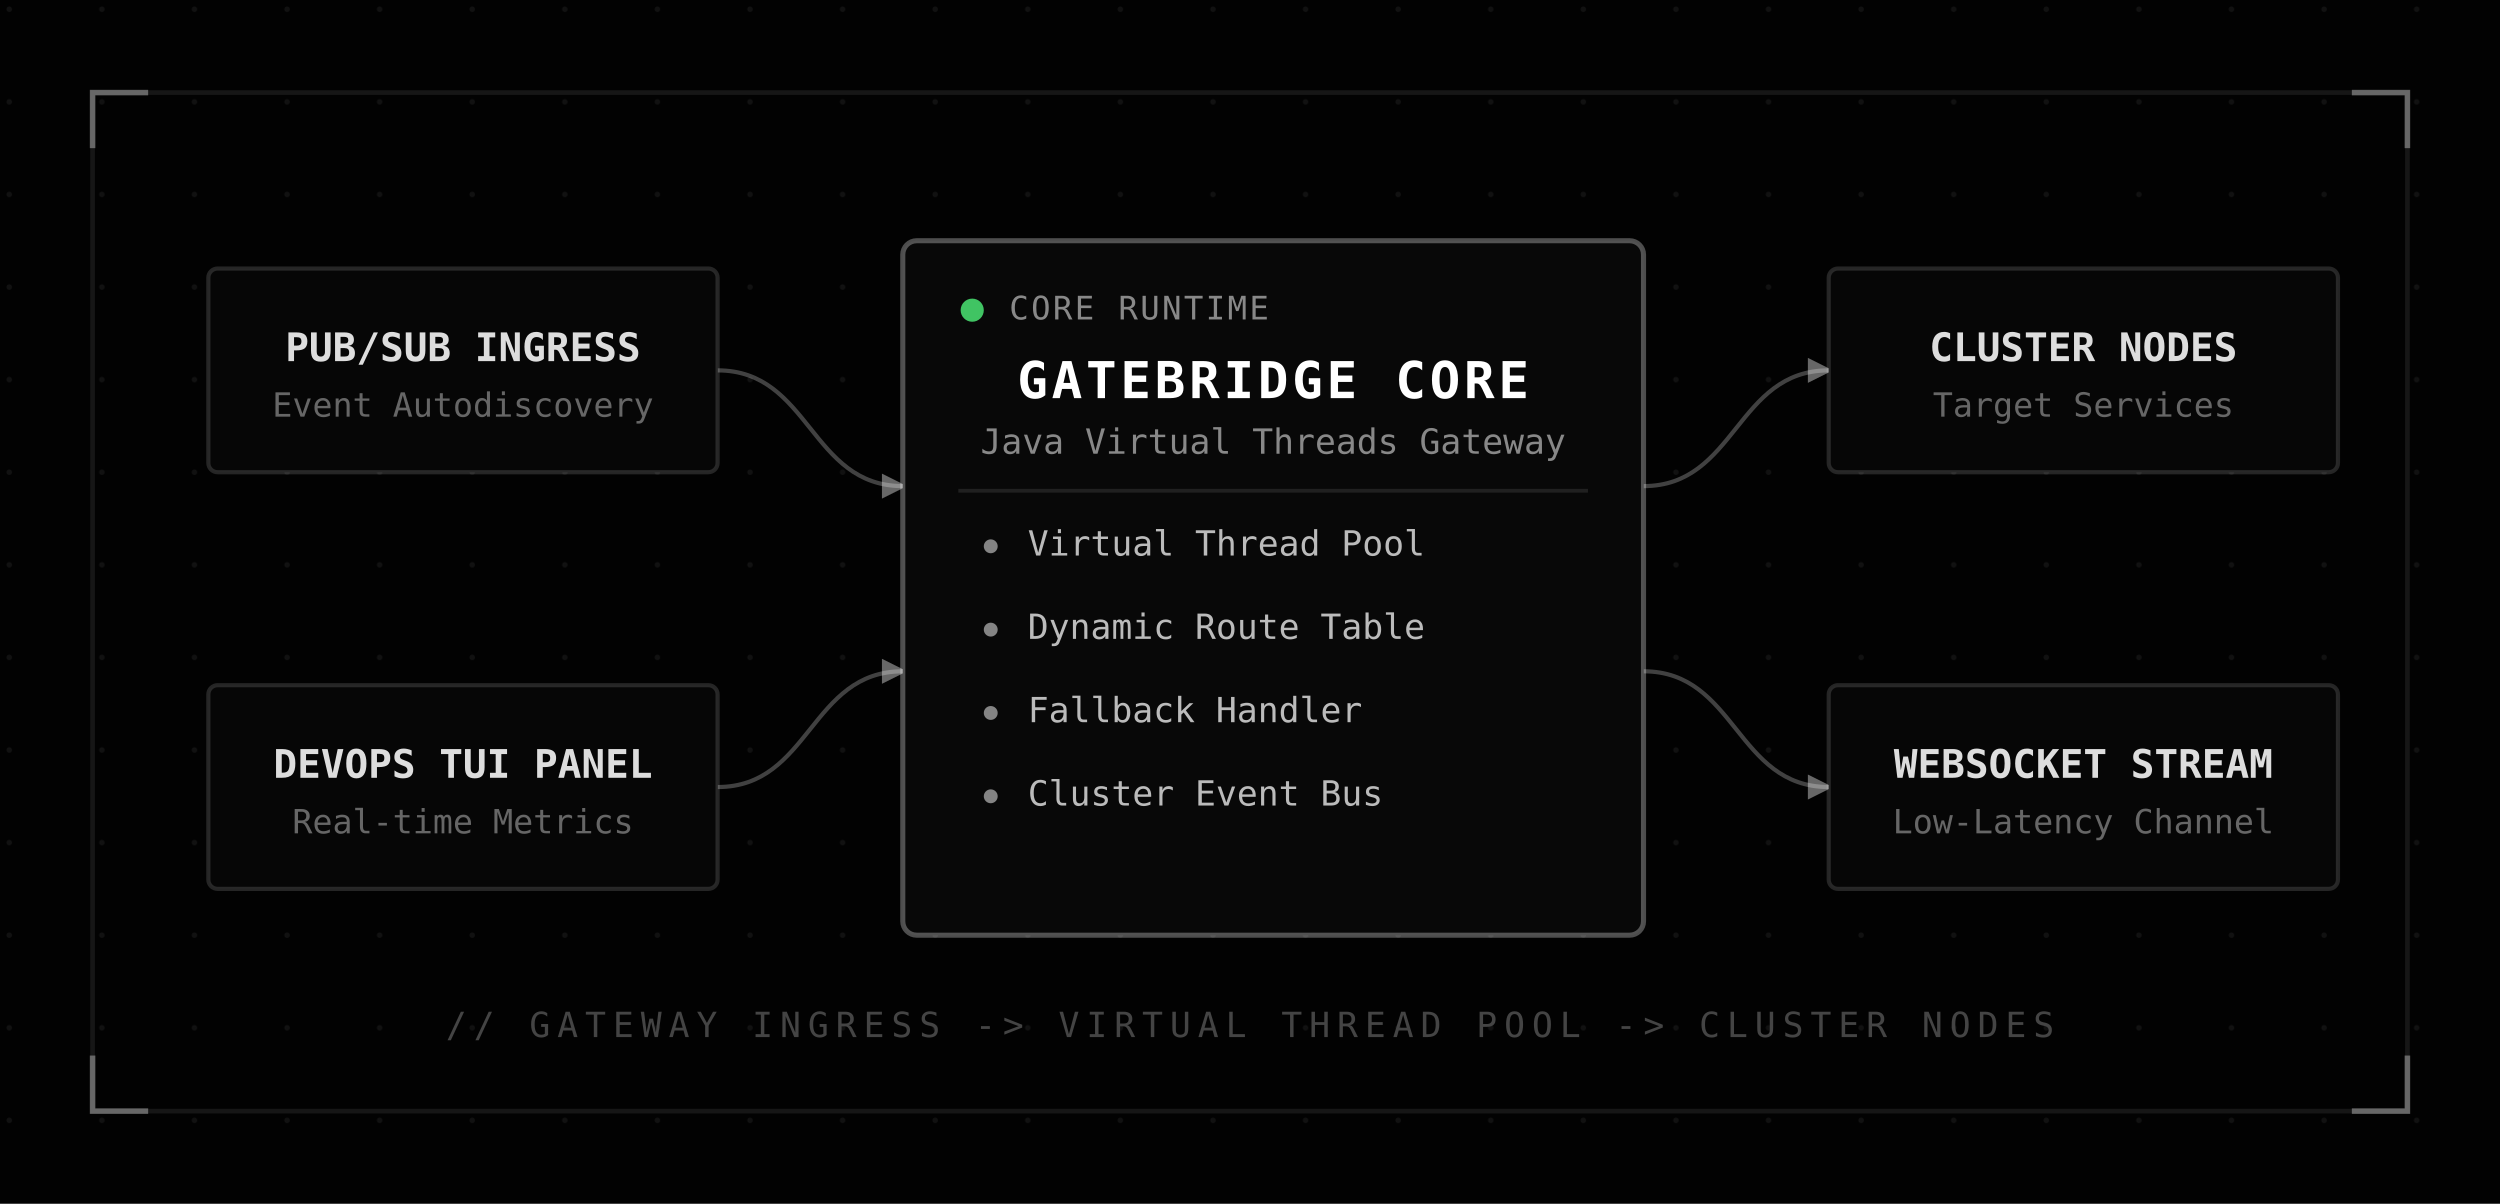
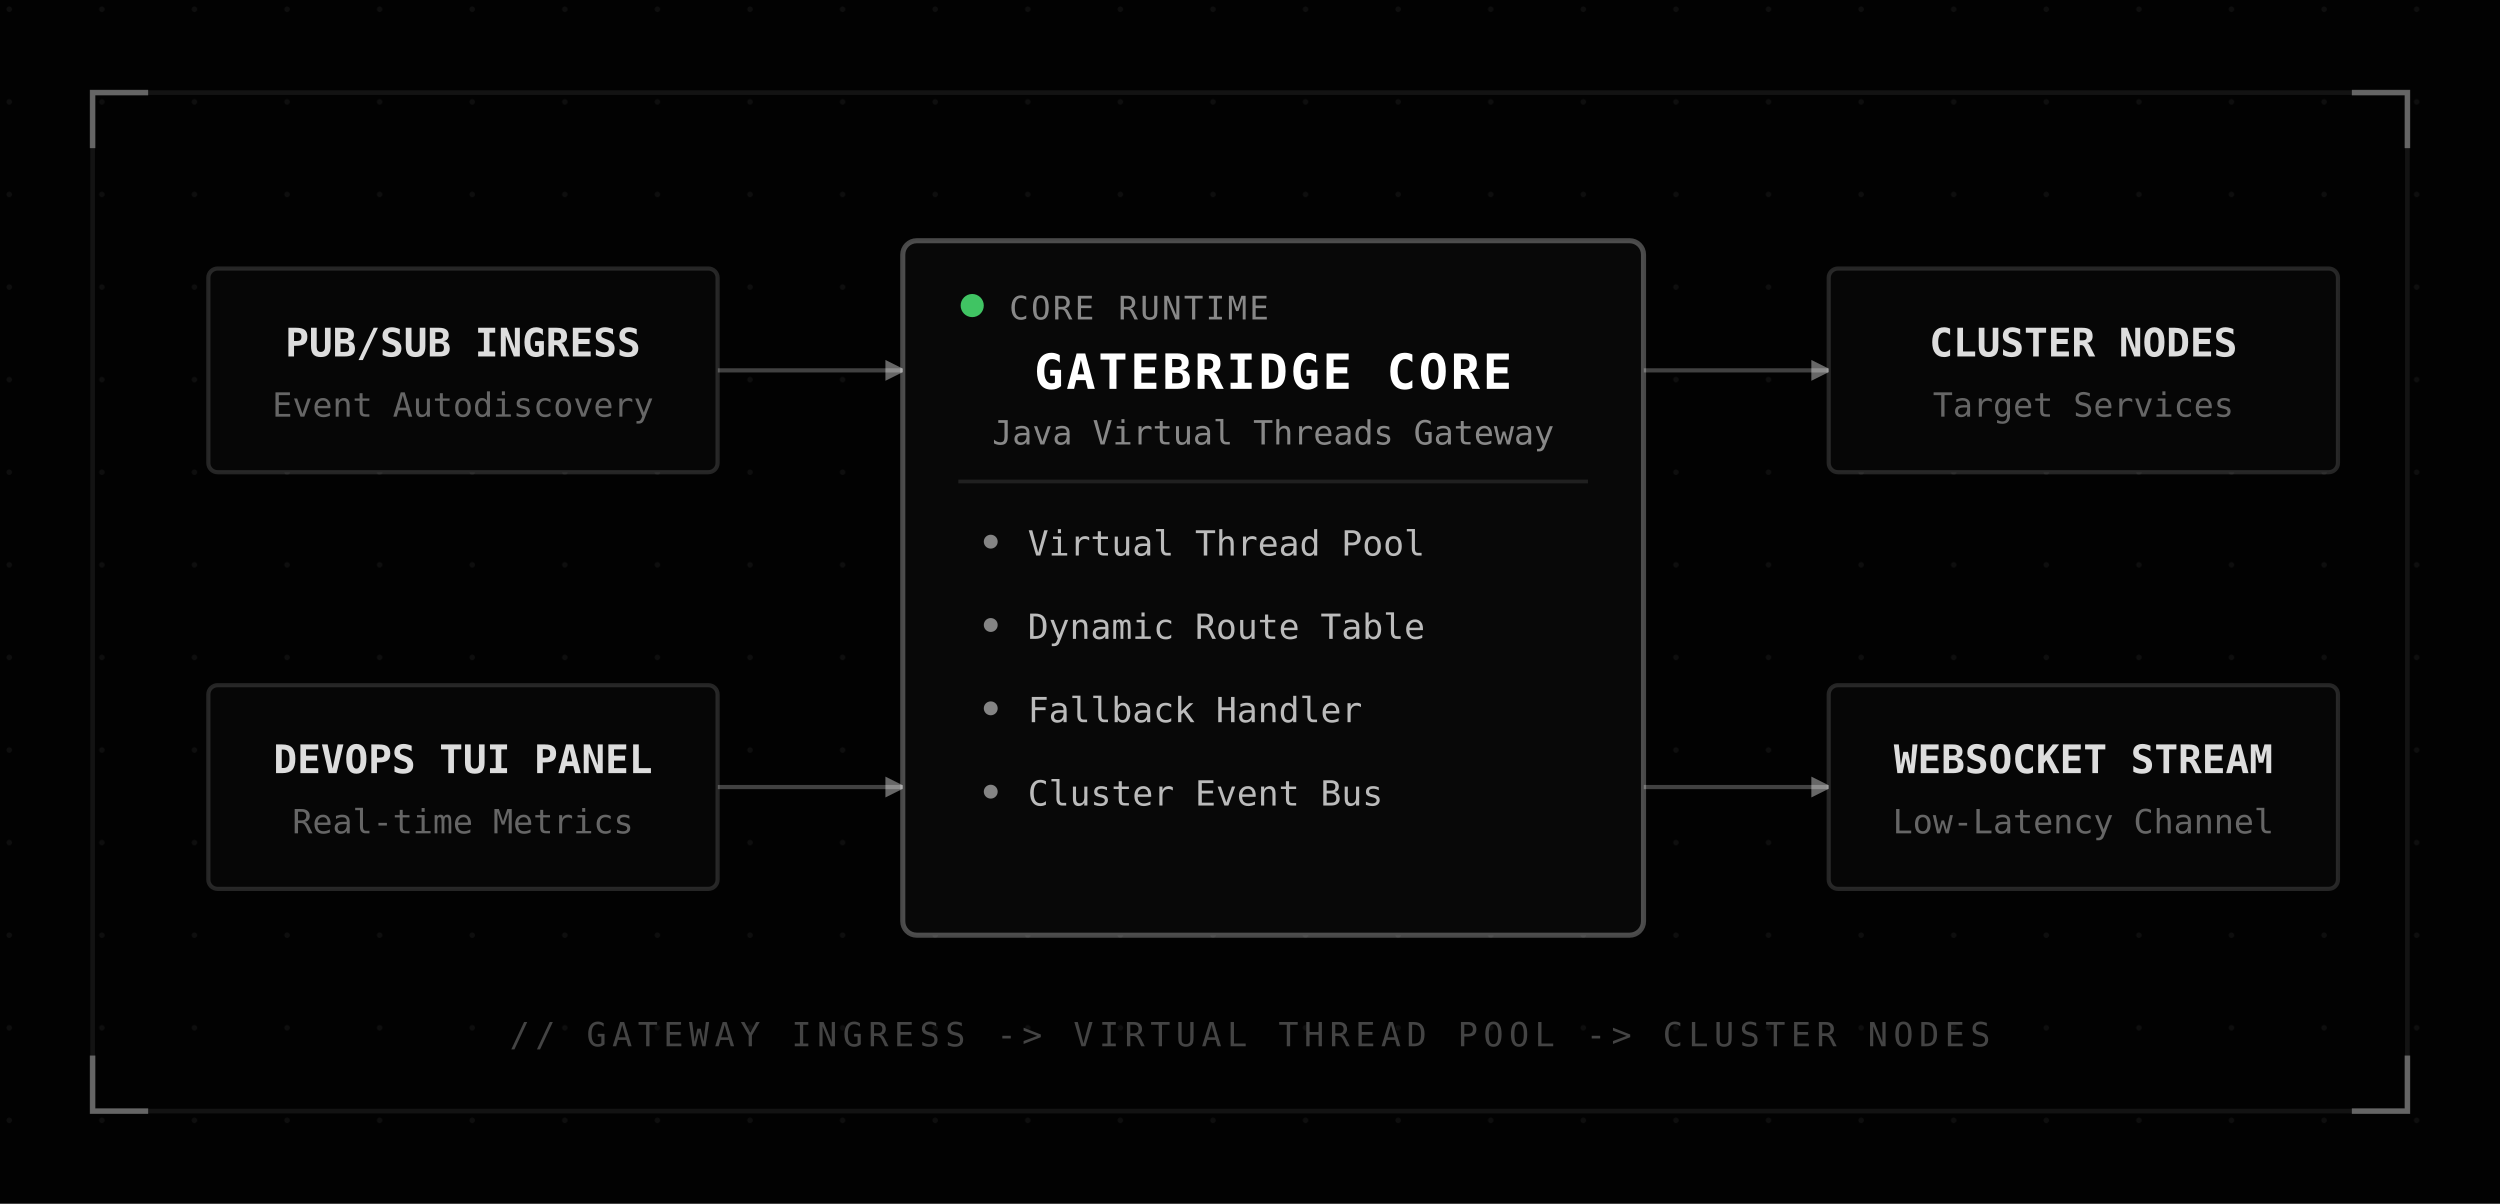
<svg xmlns="http://www.w3.org/2000/svg" viewBox="0 0 540 260" class="w-full h-full" preserveAspectRatio="xMidYMid slice">
  <defs>
    <pattern id="grid-dots-gatebridge" width="20" height="20" patternUnits="userSpaceOnUse">
-       <circle cx="2" cy="2" r="0.6" fill="rgba(255,255,255,0.06)" />
+       <circle cx="2" cy="2" r="0.6" fill="rgba(255,255,255,0.05)" />
    </pattern>
-     <marker id="arrow-gatebridge" viewBox="0 0 6 6" refX="5" refY="3" markerWidth="6" markerHeight="6" orient="auto-start-reverse">
+     <marker id="arrow-gatebridge" viewBox="0 0 6 6" refX="5" refY="3" markerWidth="5" markerHeight="5" orient="auto-start-reverse">
      <path d="M 0 0 L 6 3 L 0 6 z" fill="rgba(255,255,255,0.4)" />
    </marker>
  </defs>
  <g class="layer-background">
    <rect width="540" height="260" fill="#020202" />
    <rect width="540" height="260" fill="url(#grid-dots-gatebridge)" />
  </g>
  <g class="layer-frame">
-     <rect x="20" y="20" width="500" height="220" fill="none" stroke="rgba(255,255,255,0.08)" stroke-width="1" />
+     <rect x="20" y="20" width="500" height="220" fill="none" stroke="rgba(255,255,255,0.07)" stroke-width="1" />
    <path d="M 20 32 L 20 20 L 32 20" fill="none" stroke="rgba(255,255,255,0.35)" stroke-width="1.2" />
    <path d="M 520 32 L 520 20 L 508 20" fill="none" stroke="rgba(255,255,255,0.35)" stroke-width="1.2" />
    <path d="M 20 228 L 20 240 L 32 240" fill="none" stroke="rgba(255,255,255,0.35)" stroke-width="1.2" />
    <path d="M 520 228 L 520 240 L 508 240" fill="none" stroke="rgba(255,255,255,0.35)" stroke-width="1.2" />
  </g>
  <g class="layer-connections">
-     <path d="M 155 80 C 175 80, 175 105, 195 105" fill="none" stroke="rgba(255,255,255,0.25)" stroke-width="0.9" marker-end="url(#arrow-gatebridge)" />
-     <path d="M 155 170 C 175 170, 175 145, 195 145" fill="none" stroke="rgba(255,255,255,0.25)" stroke-width="0.9" marker-end="url(#arrow-gatebridge)" />
-     <path d="M 355 105 C 375 105, 375 80, 395 80" fill="none" stroke="rgba(255,255,255,0.25)" stroke-width="0.9" marker-end="url(#arrow-gatebridge)" />
-     <path d="M 355 145 C 375 145, 375 170, 395 170" fill="none" stroke="rgba(255,255,255,0.25)" stroke-width="0.9" marker-end="url(#arrow-gatebridge)" />
+     <line x1="155" y1="80" x2="195" y2="80" stroke="rgba(255,255,255,0.25)" stroke-width="0.9" marker-end="url(#arrow-gatebridge)" />
+     <line x1="155" y1="170" x2="195" y2="170" stroke="rgba(255,255,255,0.25)" stroke-width="0.9" marker-end="url(#arrow-gatebridge)" />
+     <line x1="355" y1="80" x2="395" y2="80" stroke="rgba(255,255,255,0.25)" stroke-width="0.9" marker-end="url(#arrow-gatebridge)" />
+     <line x1="355" y1="170" x2="395" y2="170" stroke="rgba(255,255,255,0.25)" stroke-width="0.9" marker-end="url(#arrow-gatebridge)" />
  </g>
  <g class="layer-containers">
    <rect x="45" y="58" width="110" height="44" rx="2" fill="#060606" stroke="rgba(255,255,255,0.14)" stroke-width="0.9" />
-     <text x="100" y="78" text-anchor="middle" fill="#dddddd" font-size="8.5" font-family="JetBrains Mono, monospace" font-weight="bold">PUB/SUB INGRESS</text>
+     <text x="100" y="77" text-anchor="middle" fill="#dddddd" font-size="8.5" font-family="JetBrains Mono, monospace" font-weight="bold">PUB/SUB INGRESS</text>
    <text x="100" y="90" text-anchor="middle" fill="#666666" font-size="7.2" font-family="JetBrains Mono, monospace">Event Autodiscovery</text>
    <rect x="45" y="148" width="110" height="44" rx="2" fill="#060606" stroke="rgba(255,255,255,0.14)" stroke-width="0.9" />
-     <text x="100" y="168" text-anchor="middle" fill="#dddddd" font-size="8.5" font-family="JetBrains Mono, monospace" font-weight="bold">DEVOPS TUI PANEL</text>
+     <text x="100" y="167" text-anchor="middle" fill="#dddddd" font-size="8.5" font-family="JetBrains Mono, monospace" font-weight="bold">DEVOPS TUI PANEL</text>
    <text x="100" y="180" text-anchor="middle" fill="#666666" font-size="7.2" font-family="JetBrains Mono, monospace">Real-time Metrics</text>
-     <rect x="195" y="52" width="160" height="150" rx="3" fill="#080808" stroke="rgba(255,255,255,0.3)" stroke-width="1.1" />
-     <circle cx="210" cy="67" r="2.5" fill="#40c463" />
+     <rect x="195" y="52" width="160" height="150" rx="3" fill="#080808" stroke="rgba(255,255,255,0.28)" stroke-width="1.1" />
+     <circle cx="210" cy="66" r="2.5" fill="#40c463" />
    <text x="218" y="69" fill="#888888" font-size="7" font-family="JetBrains Mono, monospace" letter-spacing="0.5">CORE RUNTIME</text>
-     <text x="275" y="86" text-anchor="middle" fill="#ffffff" font-size="11" font-family="JetBrains Mono, monospace" font-weight="bold" letter-spacing="0.8">GATEBRIDGE CORE</text>
-     <text x="275" y="98" text-anchor="middle" fill="#888888" font-size="7.5" font-family="JetBrains Mono, monospace">Java Virtual Threads Gateway</text>
-     <line x1="207" y1="106" x2="343" y2="106" stroke="rgba(255,255,255,0.1)" stroke-width="0.8" />
+     <text x="275" y="84" text-anchor="middle" fill="#ffffff" font-size="10.5" font-family="JetBrains Mono, monospace" font-weight="bold" letter-spacing="0.6">GATEBRIDGE CORE</text>
+     <text x="275" y="96" text-anchor="middle" fill="#888888" font-size="7.2" font-family="JetBrains Mono, monospace">Java Virtual Threads Gateway</text>
+     <line x1="207" y1="104" x2="343" y2="104" stroke="rgba(255,255,255,0.1)" stroke-width="0.8" />
    <g>
-       <circle cx="214" cy="118" r="1.5" fill="rgba(255,255,255,0.5)" />
+       <circle cx="214" cy="117" r="1.5" fill="rgba(255,255,255,0.5)" />
      <text x="222" y="120" fill="#bbbbbb" font-size="7.5" font-family="JetBrains Mono, monospace">Virtual Thread Pool</text>
    </g>
    <g>
-       <circle cx="214" cy="136" r="1.5" fill="rgba(255,255,255,0.5)" />
+       <circle cx="214" cy="135" r="1.5" fill="rgba(255,255,255,0.5)" />
      <text x="222" y="138" fill="#bbbbbb" font-size="7.5" font-family="JetBrains Mono, monospace">Dynamic Route Table</text>
    </g>
    <g>
-       <circle cx="214" cy="154" r="1.5" fill="rgba(255,255,255,0.5)" />
+       <circle cx="214" cy="153" r="1.5" fill="rgba(255,255,255,0.5)" />
      <text x="222" y="156" fill="#bbbbbb" font-size="7.5" font-family="JetBrains Mono, monospace">Fallback Handler</text>
    </g>
    <g>
-       <circle cx="214" cy="172" r="1.5" fill="rgba(255,255,255,0.5)" />
+       <circle cx="214" cy="171" r="1.5" fill="rgba(255,255,255,0.5)" />
      <text x="222" y="174" fill="#bbbbbb" font-size="7.5" font-family="JetBrains Mono, monospace">Cluster Event Bus</text>
    </g>
    <rect x="395" y="58" width="110" height="44" rx="2" fill="#060606" stroke="rgba(255,255,255,0.14)" stroke-width="0.9" />
-     <text x="450" y="78" text-anchor="middle" fill="#dddddd" font-size="8.5" font-family="JetBrains Mono, monospace" font-weight="bold">CLUSTER NODES</text>
+     <text x="450" y="77" text-anchor="middle" fill="#dddddd" font-size="8.5" font-family="JetBrains Mono, monospace" font-weight="bold">CLUSTER NODES</text>
    <text x="450" y="90" text-anchor="middle" fill="#666666" font-size="7.2" font-family="JetBrains Mono, monospace">Target Services</text>
    <rect x="395" y="148" width="110" height="44" rx="2" fill="#060606" stroke="rgba(255,255,255,0.14)" stroke-width="0.9" />
-     <text x="450" y="168" text-anchor="middle" fill="#dddddd" font-size="8.5" font-family="JetBrains Mono, monospace" font-weight="bold">WEBSOCKET STREAM</text>
+     <text x="450" y="167" text-anchor="middle" fill="#dddddd" font-size="8.5" font-family="JetBrains Mono, monospace" font-weight="bold">WEBSOCKET STREAM</text>
    <text x="450" y="180" text-anchor="middle" fill="#666666" font-size="7.2" font-family="JetBrains Mono, monospace">Low-Latency Channel</text>
  </g>
  <g class="layer-footer">
-     <text x="270" y="224" text-anchor="middle" fill="#444444" font-size="7.5" font-family="JetBrains Mono, monospace" letter-spacing="1.5">// GATEWAY INGRESS -&gt; VIRTUAL THREAD POOL -&gt; CLUSTER NODES</text>
+     <text x="270" y="226" text-anchor="middle" fill="#444444" font-size="7.2" font-family="JetBrains Mono, monospace" letter-spacing="1.2">// GATEWAY INGRESS -&gt; VIRTUAL THREAD POOL -&gt; CLUSTER NODES</text>
  </g>
</svg>
